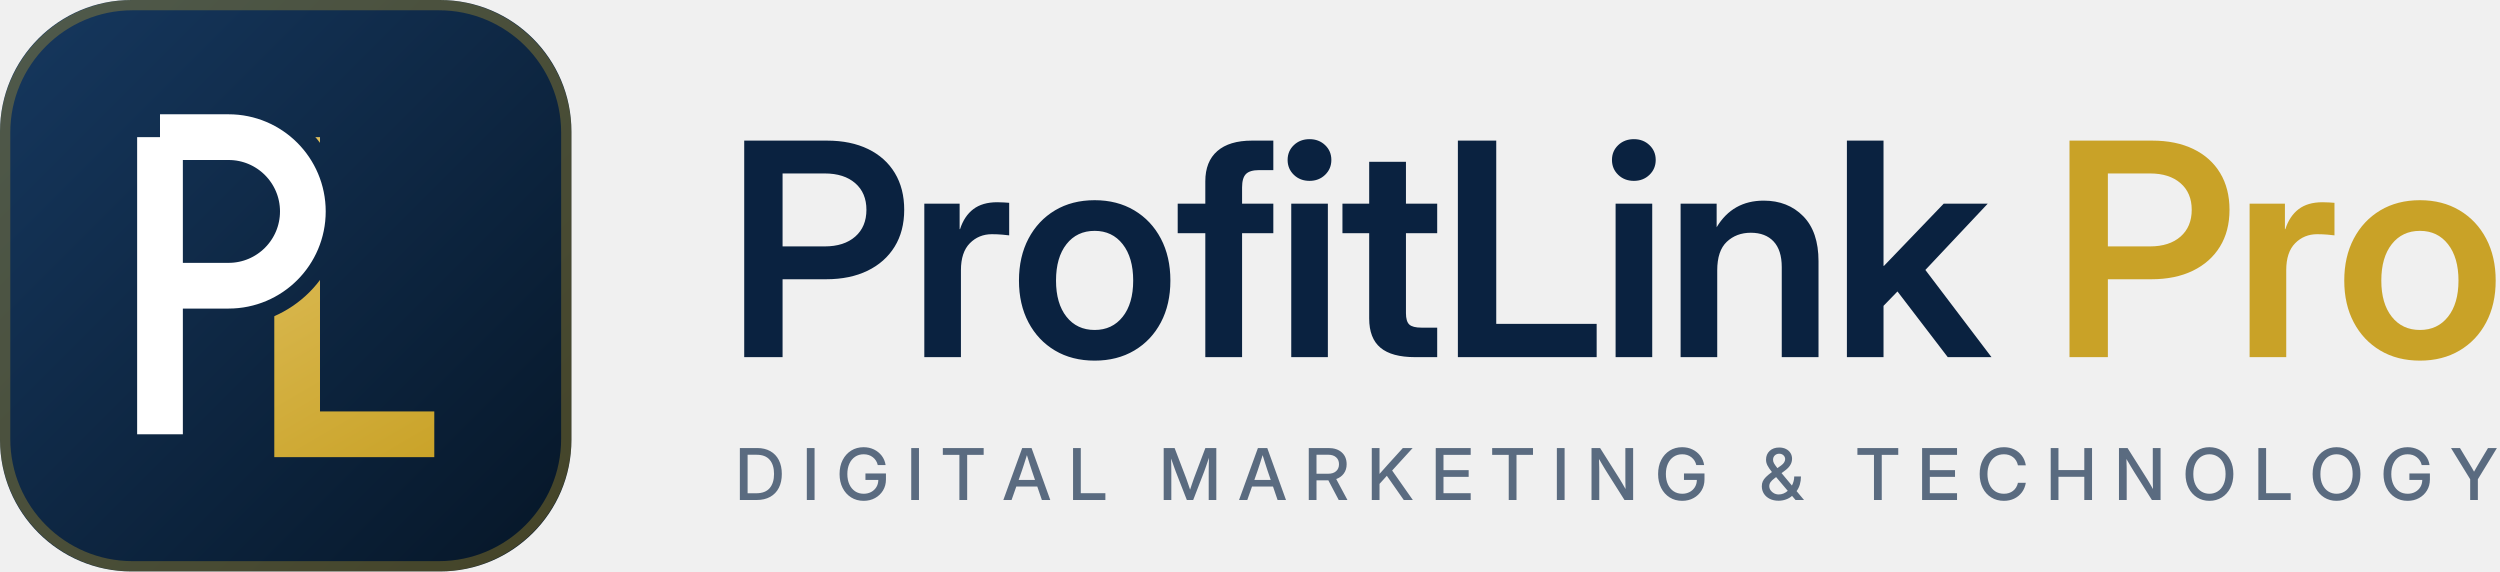
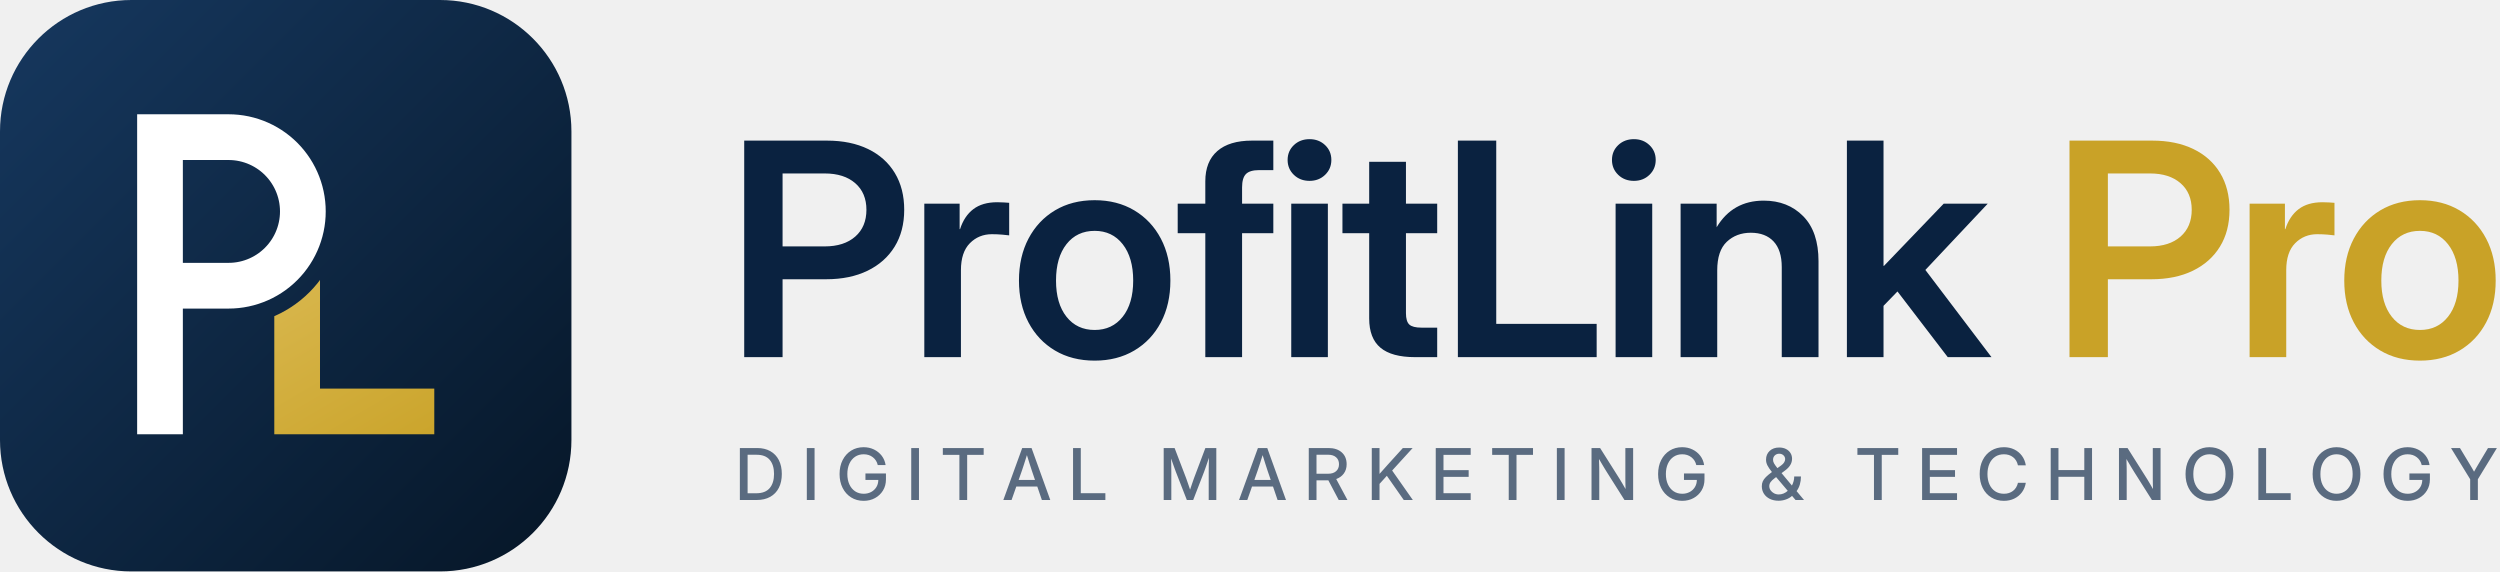
<svg xmlns="http://www.w3.org/2000/svg" viewBox="0 0 420 96" width="420" height="96" role="img" aria-label="ProfitLink Pro">
  <defs>
    <linearGradient id="navyh" gradientUnits="userSpaceOnUse" x1="0" y1="0" x2="100" y2="100">
      <stop offset="0" stop-color="#16385F" />
      <stop offset="1" stop-color="#061627" />
    </linearGradient>
    <linearGradient id="goldh" gradientUnits="userSpaceOnUse" x1="45" y1="20" x2="80" y2="80">
      <stop offset="0" stop-color="#E2C466" />
      <stop offset="1" stop-color="#C9A227" />
    </linearGradient>
-     <mask id="knockh" maskUnits="userSpaceOnUse" x="0" y="0" width="100" height="100">
-       <rect x="0" y="0" width="100" height="100" fill="#fff" />
-       <g fill="none" stroke="#000" stroke-width="14" stroke-linecap="butt">
-         <path d="M28 24 V 76" />
-         <path d="M28 24 H 40 A 13 13 0 0 1 40 50 H 28" />
-       </g>
-     </mask>
  </defs>
  <g transform="scale(0.96)">
    <rect x="0" y="0" width="100" height="100" rx="23" fill="url(#navyh)" />
-     <rect x="0.9" y="0.9" width="98.2" height="98.2" rx="22.3" fill="none" stroke="#C9A227" stroke-opacity="0.32" stroke-width="1.8" />
-     <g fill="none" stroke-width="8" stroke-linecap="butt" stroke-linejoin="miter">
-       <path d="M52 24 V 76 H 76" stroke="url(#goldh)" mask="url(#knockh)" />
-       <path d="M28 24 V 76" stroke="#FFFFFF" />
-       <path d="M28 24 H 40 A 13 13 0 0 1 40 50 H 28" stroke="#FFFFFF" />
-     </g>
+     <path d="M48.000 76.000 L76.000 76.000 L76.000 68.000 L56.000 68.000 L56.000 48.995 L55.545 49.588 L54.865 50.384 L54.144 51.144 L53.384 51.865 L52.588 52.545 L51.757 53.182 L50.894 53.775 L50.001 54.323 L49.081 54.822 L48.136 55.273 L48.000 55.329 Z" fill="url(#goldh)" />
+     <path d="M40.052 54.000 L40.890 53.978 L41.777 53.908 L42.660 53.792 L43.535 53.630 L44.400 53.422 L45.254 53.169 L46.093 52.872 L46.915 52.532 L47.718 52.148 L48.501 51.724 L49.260 51.259 L49.993 50.754 L50.699 50.213 L51.376 49.634 L52.022 49.022 L52.634 48.376 L53.213 47.699 L53.754 46.993 L54.259 46.260 L54.724 45.501 L55.148 44.718 L55.532 43.915 L55.872 43.093 L56.169 42.254 L56.422 41.400 L56.630 40.535 L56.792 39.660 L56.908 38.777 L56.978 37.890 L57.001 37.000 L56.978 36.110 L56.908 35.223 L56.792 34.340 L56.630 33.465 L56.422 32.600 L56.169 31.746 L55.872 30.907 L55.532 30.085 L55.148 29.282 L54.724 28.499 L54.259 27.740 L53.754 27.007 L53.213 26.301 L52.634 25.624 L52.022 24.978 L51.376 24.366 L50.699 23.787 L49.993 23.246 L49.260 22.741 L48.501 22.276 L47.718 21.852 L46.915 21.468 L46.093 21.128 L45.254 20.831 L44.400 20.578 L43.535 20.370 L42.660 20.208 L41.777 20.092 L40.890 20.022 L40.052 20.000 L32.000 20.000 L28.000 20.000 L24.000 20.000 L24.000 76.000 L32.000 76.000 L32.000 54.000 Z M40.471 28.014 L40.941 28.051 L41.408 28.112 L41.871 28.198 L42.329 28.308 L42.781 28.442 L43.225 28.599 L43.660 28.779 L44.085 28.982 L44.499 29.207 L44.901 29.453 L45.289 29.720 L45.663 30.007 L46.021 30.313 L46.363 30.637 L46.687 30.979 L46.993 31.337 L47.280 31.711 L47.547 32.099 L47.793 32.501 L48.018 32.915 L48.221 33.340 L48.401 33.775 L48.558 34.219 L48.692 34.671 L48.802 35.129 L48.888 35.592 L48.949 36.059 L48.986 36.529 L48.999 37.000 L48.986 37.471 L48.949 37.941 L48.888 38.408 L48.802 38.871 L48.692 39.329 L48.558 39.781 L48.401 40.225 L48.221 40.660 L48.018 41.085 L47.793 41.499 L47.547 41.901 L47.280 42.289 L46.993 42.663 L46.687 43.021 L46.363 43.363 L46.021 43.687 L45.663 43.993 L45.289 44.280 L44.901 44.547 L44.499 44.793 L44.085 45.018 L43.660 45.221 L43.225 45.401 L42.781 45.558 L42.329 45.692 L41.871 45.802 L41.408 45.888 L40.941 45.949 L40.471 45.986 L39.948 46.000 L32.000 46.000 L32.000 28.000 L39.948 28.000 Z" fill="#FFFFFF" />
  </g>
  <g transform="translate(122.00 60.00) scale(0.024414)" fill="#0A2240">
    <path d="M124.0 0V-1490H693.0Q857.0 -1490 976.5 -1432.0Q1096.0 -1374 1160.5 -1267.0Q1225.0 -1160 1225.0 -1014Q1225.0 -867 1159.0 -760.0Q1093.0 -653 972.5 -594.5Q852.0 -536 688.0 -536H388.0V0ZM388.0 -762H678.0Q811.0 -762 888.0 -829.5Q965.0 -897 965.0 -1014Q965.0 -1130 888.0 -1197.0Q811.0 -1264 678.0 -1264H388.0Z M1363.328 0V-1056H1606.328V-881H1609.328Q1638.328 -971 1700.828 -1018.5Q1763.328 -1066 1865.328 -1066Q1891.328 -1066 1911.828 -1064.5Q1932.328 -1063 1947.328 -1062V-838Q1933.328 -840 1899.328 -843.0Q1865.328 -846 1828.328 -846Q1738.328 -846 1676.828 -784.0Q1615.328 -722 1615.328 -598V0Z M2535.656 24Q2379.656 24 2262.656 -45.5Q2145.656 -115 2080.156 -239.0Q2014.656 -363 2014.656 -527Q2014.656 -691 2080.156 -815.5Q2145.656 -940 2262.656 -1010.0Q2379.656 -1080 2535.656 -1080Q2690.656 -1080 2808.156 -1010.0Q2925.656 -940 2991.156 -815.5Q3056.656 -691 3056.656 -527Q3056.656 -363 2991.156 -239.0Q2925.656 -115 2808.156 -45.5Q2690.656 24 2535.656 24ZM2535.656 -187Q2656.656 -187 2728.656 -278.0Q2800.656 -369 2800.656 -527Q2800.656 -685 2728.656 -777.0Q2656.656 -869 2535.656 -869Q2413.656 -869 2341.656 -777.5Q2269.656 -686 2269.656 -527Q2269.656 -369 2341.656 -278.0Q2413.656 -187 2535.656 -187Z M3764.984 -1056V-853H3549.984V0H3296.984V-853H3106.984V-1056H3296.984V-1210Q3296.984 -1346 3379.484 -1418.0Q3461.984 -1490 3617.984 -1490H3764.984V-1287H3667.984Q3602.984 -1287 3576.484 -1260.0Q3549.984 -1233 3549.984 -1168V-1056Z M3888.312 0V-1056H4140.312V0ZM4014.312 -1213Q3949.312 -1213 3906.312 -1254.5Q3863.312 -1296 3863.312 -1357Q3863.312 -1418 3906.312 -1459.0Q3949.312 -1500 4014.312 -1500Q4078.312 -1500 4121.312 -1459.0Q4164.312 -1418 4164.312 -1357Q4164.312 -1296 4121.312 -1254.5Q4078.312 -1213 4014.312 -1213Z M4892.64 -1056V-853H4677.64V-303Q4677.64 -246 4700.64 -224.5Q4723.64 -203 4784.64 -203H4892.64V0H4740.64Q4579.64 0 4502.14 -65.0Q4424.64 -130 4424.64 -266V-853H4240.64V-1056H4424.64V-1344H4677.64V-1056Z M5034.968 0V-1490H5298.968V-229H5989.968V0Z M6120.296 0V-1056H6372.296V0ZM6246.296 -1213Q6181.296 -1213 6138.296 -1254.5Q6095.296 -1296 6095.296 -1357Q6095.296 -1418 6138.296 -1459.0Q6181.296 -1500 6246.296 -1500Q6310.296 -1500 6353.296 -1459.0Q6396.296 -1418 6396.296 -1357Q6396.296 -1296 6353.296 -1254.5Q6310.296 -1213 6246.296 -1213Z M6819.624 -597V0H6567.624V-1056H6815.624V-894Q6925.624 -1077 7139.624 -1077Q7305.624 -1077 7411.124 -970.0Q7516.624 -863 7516.624 -660V0H7263.624V-620Q7263.624 -736 7207.624 -796.0Q7151.624 -856 7050.624 -856Q6951.624 -856 6885.624 -794.0Q6819.624 -732 6819.624 -597Z M7711.952 0V-1490H7963.952V-628H7966.952L8377.952 -1056H8680.952L8251.952 -600L8706.952 0H8405.952L8059.952 -452L7963.952 -353V0Z" />
  </g>
  <g transform="translate(344.65 60.00) scale(0.024414)" fill="#C9A227">
    <path d="M124.0 0V-1490H693.0Q857.0 -1490 976.5 -1432.0Q1096.0 -1374 1160.5 -1267.0Q1225.0 -1160 1225.0 -1014Q1225.0 -867 1159.0 -760.0Q1093.0 -653 972.5 -594.5Q852.0 -536 688.0 -536H388.0V0ZM388.0 -762H678.0Q811.0 -762 888.0 -829.5Q965.0 -897 965.0 -1014Q965.0 -1130 888.0 -1197.0Q811.0 -1264 678.0 -1264H388.0Z M1363.328 0V-1056H1606.328V-881H1609.328Q1638.328 -971 1700.828 -1018.5Q1763.328 -1066 1865.328 -1066Q1891.328 -1066 1911.828 -1064.5Q1932.328 -1063 1947.328 -1062V-838Q1933.328 -840 1899.328 -843.0Q1865.328 -846 1828.328 -846Q1738.328 -846 1676.828 -784.0Q1615.328 -722 1615.328 -598V0Z M2535.656 24Q2379.656 24 2262.656 -45.5Q2145.656 -115 2080.156 -239.0Q2014.656 -363 2014.656 -527Q2014.656 -691 2080.156 -815.5Q2145.656 -940 2262.656 -1010.0Q2379.656 -1080 2535.656 -1080Q2690.656 -1080 2808.156 -1010.0Q2925.656 -940 2991.156 -815.5Q3056.656 -691 3056.656 -527Q3056.656 -363 2991.156 -239.0Q2925.656 -115 2808.156 -45.5Q2690.656 24 2535.656 24ZM2535.656 -187Q2656.656 -187 2728.656 -278.0Q2800.656 -369 2800.656 -527Q2800.656 -685 2728.656 -777.0Q2656.656 -869 2535.656 -869Q2413.656 -869 2341.656 -777.5Q2269.656 -686 2269.656 -527Q2269.656 -369 2341.656 -278.0Q2413.656 -187 2535.656 -187Z" />
  </g>
  <g transform="translate(123.50 84.00) scale(0.005859)" fill="#5A6B80">
    <path d="M618.0 0H136.0V-1490H633.0Q852.0 -1490 1010.5 -1400.0Q1169.0 -1310 1254.0 -1143.5Q1339.0 -977 1339.0 -747Q1339.0 -516 1253.5 -348.5Q1168.0 -181 1006.5 -90.5Q845.0 0 618.0 0ZM358.0 -193H604.0Q865.0 -193 990.5 -340.0Q1116.0 -487 1116.0 -747Q1116.0 -1006 992.0 -1151.5Q868.0 -1297 619.0 -1297H358.0Z M2277.963 -1490V0H2055.963V-1490Z M3684.926 24Q3482.926 24 3326.926 -74.0Q3170.926 -172 3082.926 -345.0Q2994.926 -518 2994.926 -744Q2994.926 -974 3083.926 -1147.0Q3172.926 -1320 3328.426 -1417.0Q3483.926 -1514 3683.926 -1514Q3845.926 -1514 3980.426 -1449.0Q4114.926 -1384 4203.426 -1269.0Q4291.926 -1154 4314.926 -1002H4089.926Q4058.926 -1140 3949.926 -1225.5Q3840.926 -1311 3686.926 -1311Q3545.926 -1311 3440.426 -1240.0Q3334.926 -1169 3276.426 -1041.5Q3217.926 -914 3217.926 -744Q3217.926 -575 3276.426 -447.5Q3334.926 -320 3440.426 -249.5Q3545.926 -179 3687.926 -179Q3804.926 -179 3899.426 -229.0Q3993.926 -279 4049.426 -368.5Q4104.926 -458 4105.926 -576H3736.926V-761H4324.926V-590Q4324.926 -412 4240.926 -273.5Q4156.926 -135 4012.426 -55.5Q3867.926 24 3684.926 24Z M5271.89 -1490V0H5049.89V-1490Z M5955.853 -1295V-1490H7126.853V-1295H6653.853V0H6430.853V-1295Z M7690.816 0 8231.816 -1490H8499.816L9036.816 0H8795.816L8663.816 -387H8062.816L7926.816 0ZM8129.816 -576H8598.816L8508.816 -840Q8478.816 -932 8444.816 -1037.0Q8410.816 -1142 8366.816 -1287Q8321.816 -1142 8287.816 -1037.0Q8253.816 -932 8222.816 -840Z M9689.779 0V-1490H9911.779V-195H10616.779V0Z M12288.706 0V-1490H12601.706L12935.706 -617Q12955.706 -560 12987.706 -467.5Q13019.706 -375 13045.706 -297Q13070.706 -375 13102.706 -467.5Q13134.706 -560 13154.706 -617L13483.706 -1490H13797.706V0H13579.706V-812Q13579.706 -892 13581.706 -998.5Q13583.706 -1105 13586.706 -1211Q13545.706 -1090 13509.206 -983.0Q13472.706 -876 13448.706 -812L13134.706 0H12952.706L12635.706 -812Q12612.706 -873 12577.206 -973.5Q12541.706 -1074 12500.706 -1190Q12503.706 -1088 12505.706 -988.0Q12507.706 -888 12507.706 -812V0Z M14449.669 0 14990.669 -1490H15258.669L15795.669 0H15554.669L15422.669 -387H14821.669L14685.669 0ZM14888.669 -576H15357.669L15267.669 -840Q15237.669 -932 15203.669 -1037.0Q15169.669 -1142 15125.669 -1287Q15080.669 -1142 15046.669 -1037.0Q15012.669 -932 14981.669 -840Z M16448.632 0V-1490H17015.632Q17254.632 -1490 17394.632 -1365.0Q17534.632 -1240 17534.632 -1026Q17534.632 -870 17454.632 -760.5Q17374.632 -651 17235.632 -601L17557.632 0H17307.632L17010.632 -564Q17005.632 -564 17000.632 -564H16670.632V0ZM16670.632 -753H17006.632Q17150.632 -753 17233.132 -826.5Q17315.632 -900 17315.632 -1026Q17315.632 -1152 17232.632 -1225.0Q17149.632 -1298 17005.632 -1298H16670.632Z M18255.595 0V-1490H18477.595V-748Q18538.595 -817 18599.595 -885.0Q18660.595 -953 18722.595 -1023L19146.595 -1490H19427.595L18839.595 -845L19432.595 0H19172.595L18687.595 -694L18477.595 -462V0Z M20089.559 0V-1490H21091.559V-1295H20311.559V-856H21033.559V-663H20311.559V-195H21091.559V0Z M21707.522 -1295V-1490H22878.522V-1295H22405.522V0H22182.522V-1295Z M23784.485 -1490V0H23562.485V-1490Z M24556.448 0V-1490H24802.448L25371.448 -589Q25397.448 -547 25442.448 -470.0Q25487.448 -393 25532.448 -314Q25529.448 -395 25527.948 -478.5Q25526.448 -562 25526.448 -603V-1490H25749.448V0H25501.448L24992.448 -805Q24961.448 -854 24902.948 -951.5Q24844.448 -1049 24770.448 -1176Q24775.448 -1045 24776.948 -950.5Q24778.448 -856 24778.448 -806V0Z M27155.411 24Q26953.411 24 26797.411 -74.0Q26641.411 -172 26553.411 -345.0Q26465.411 -518 26465.411 -744Q26465.411 -974 26554.411 -1147.0Q26643.411 -1320 26798.911 -1417.0Q26954.411 -1514 27154.411 -1514Q27316.411 -1514 27450.911 -1449.0Q27585.411 -1384 27673.911 -1269.0Q27762.411 -1154 27785.411 -1002H27560.411Q27529.411 -1140 27420.411 -1225.5Q27311.411 -1311 27157.411 -1311Q27016.411 -1311 26910.911 -1240.0Q26805.411 -1169 26746.911 -1041.5Q26688.411 -914 26688.411 -744Q26688.411 -575 26746.911 -447.5Q26805.411 -320 26910.911 -249.5Q27016.411 -179 27158.411 -179Q27275.411 -179 27369.911 -229.0Q27464.411 -279 27519.911 -368.5Q27575.411 -458 27576.411 -576H27207.411V-761H27795.411V-590Q27795.411 -412 27711.411 -273.5Q27627.411 -135 27482.911 -55.5Q27338.411 24 27155.411 24Z M29921.338 21Q29776.338 21 29668.338 -32.5Q29560.338 -86 29499.838 -180.0Q29439.338 -274 29439.338 -396Q29439.338 -471 29466.338 -533.0Q29493.338 -595 29556.838 -658.5Q29620.338 -722 29729.338 -802Q29637.338 -918 29598.838 -995.0Q29560.338 -1072 29560.338 -1156Q29560.338 -1311 29664.338 -1408.0Q29768.338 -1505 29937.338 -1505Q30047.338 -1505 30130.338 -1463.5Q30213.338 -1422 30259.838 -1349.0Q30306.338 -1276 30306.338 -1182Q30306.338 -994 30108.338 -848L30005.338 -771L30302.338 -415Q30333.338 -473 30350.838 -539.0Q30368.338 -605 30368.338 -674H30561.338Q30561.338 -553 30530.338 -446.0Q30499.338 -339 30436.338 -255L30649.338 0H30406.338L30306.338 -118Q30235.338 -53 30132.838 -16.0Q30030.338 21 29921.338 21ZM30183.338 -263 29849.338 -657 29808.338 -626Q29728.338 -567 29690.838 -514.0Q29653.338 -461 29653.338 -399Q29653.338 -334 29690.338 -279.5Q29727.338 -225 29789.338 -192.0Q29851.338 -159 29928.338 -159Q29997.338 -159 30062.838 -186.5Q30128.338 -214 30183.338 -263ZM29886.338 -914 29995.338 -992Q30053.338 -1034 30080.838 -1080.5Q30108.338 -1127 30108.338 -1172Q30108.338 -1236 30060.338 -1281.5Q30012.338 -1327 29937.338 -1327Q29863.338 -1327 29812.338 -1279.0Q29761.338 -1231 29761.338 -1152Q29761.338 -1101 29789.838 -1050.0Q29818.338 -999 29886.338 -914Z M32180.264 -1295V-1490H33351.264V-1295H32878.264V0H32655.264V-1295Z M34035.228 0V-1490H35037.228V-1295H34257.228V-856H34979.228V-663H34257.228V-195H35037.228V0Z M36381.191 24Q36176.191 24 36019.191 -73.0Q35862.191 -170 35774.191 -343.0Q35686.191 -516 35686.191 -744Q35686.191 -974 35774.191 -1147.0Q35862.191 -1320 36018.691 -1417.0Q36175.191 -1514 36381.191 -1514Q36544.191 -1514 36676.691 -1450.0Q36809.191 -1386 36896.191 -1269.5Q36983.191 -1153 37009.191 -994H36783.191Q36750.191 -1146 36642.691 -1228.5Q36535.191 -1311 36383.191 -1311Q36236.191 -1311 36130.191 -1240.0Q36024.191 -1169 35966.691 -1041.0Q35909.191 -913 35909.191 -744Q35909.191 -575 35966.191 -448.0Q36023.191 -321 36129.691 -250.0Q36236.191 -179 36383.191 -179Q36534.191 -179 36641.691 -261.0Q36749.191 -343 36784.191 -494H37009.191Q36983.191 -336 36896.191 -219.5Q36809.191 -103 36676.691 -39.5Q36544.191 24 36381.191 24Z M37723.154 0V-1490H37945.154V-859H38686.154V-1490H38908.154V0H38686.154V-665H37945.154V0Z M39680.117 0V-1490H39926.117L40495.117 -589Q40521.117 -547 40566.117 -470.0Q40611.117 -393 40656.117 -314Q40653.117 -395 40651.617 -478.5Q40650.117 -562 40650.117 -603V-1490H40873.117V0H40625.117L40116.117 -805Q40085.117 -854 40026.617 -951.5Q39968.117 -1049 39894.117 -1176Q39899.117 -1045 39900.617 -950.5Q39902.117 -856 39902.117 -806V0Z M42274.08 24Q42076.08 24 41921.08 -73.0Q41766.08 -170 41677.58 -343.0Q41589.08 -516 41589.08 -744Q41589.08 -973 41677.58 -1146.5Q41766.08 -1320 41921.08 -1417.0Q42076.08 -1514 42274.08 -1514Q42473.08 -1514 42628.08 -1417.0Q42783.08 -1320 42871.58 -1146.5Q42960.08 -973 42960.08 -744Q42960.08 -516 42871.58 -343.0Q42783.08 -170 42628.08 -73.0Q42473.08 24 42274.08 24ZM42274.08 -179Q42403.08 -179 42508.08 -244.5Q42613.08 -310 42675.08 -436.5Q42737.08 -563 42737.08 -744Q42737.08 -926 42675.08 -1053.0Q42613.08 -1180 42508.08 -1245.5Q42403.08 -1311 42274.08 -1311Q42146.08 -1311 42041.08 -1245.5Q41936.08 -1180 41874.08 -1053.0Q41812.08 -926 41812.08 -744Q41812.08 -563 41874.08 -436.5Q41936.08 -310 42041.08 -244.5Q42146.08 -179 42274.08 -179Z M43677.044 0V-1490H43899.044V-195H44604.044V0Z M45918.007 24Q45720.007 24 45565.007 -73.0Q45410.007 -170 45321.507 -343.0Q45233.007 -516 45233.007 -744Q45233.007 -973 45321.507 -1146.5Q45410.007 -1320 45565.007 -1417.0Q45720.007 -1514 45918.007 -1514Q46117.007 -1514 46272.007 -1417.0Q46427.007 -1320 46515.507 -1146.5Q46604.007 -973 46604.007 -744Q46604.007 -516 46515.507 -343.0Q46427.007 -170 46272.007 -73.0Q46117.007 24 45918.007 24ZM45918.007 -179Q46047.007 -179 46152.007 -244.5Q46257.007 -310 46319.007 -436.5Q46381.007 -563 46381.007 -744Q46381.007 -926 46319.007 -1053.0Q46257.007 -1180 46152.007 -1245.5Q46047.007 -1311 45918.007 -1311Q45790.007 -1311 45685.007 -1245.5Q45580.007 -1180 45518.007 -1053.0Q45456.007 -926 45456.007 -744Q45456.007 -563 45518.007 -436.5Q45580.007 -310 45685.007 -244.5Q45790.007 -179 45918.007 -179Z M47955.97 24Q47753.97 24 47597.97 -74.0Q47441.97 -172 47353.97 -345.0Q47265.97 -518 47265.97 -744Q47265.97 -974 47354.97 -1147.0Q47443.97 -1320 47599.47 -1417.0Q47754.97 -1514 47954.97 -1514Q48116.97 -1514 48251.47 -1449.0Q48385.97 -1384 48474.47 -1269.0Q48562.97 -1154 48585.97 -1002H48360.97Q48329.97 -1140 48220.97 -1225.5Q48111.97 -1311 47957.97 -1311Q47816.97 -1311 47711.47 -1240.0Q47605.97 -1169 47547.47 -1041.5Q47488.97 -914 47488.97 -744Q47488.97 -575 47547.47 -447.5Q47605.97 -320 47711.47 -249.5Q47816.97 -179 47958.97 -179Q48075.97 -179 48170.47 -229.0Q48264.97 -279 48320.47 -368.5Q48375.97 -458 48376.97 -576H48007.97V-761H48595.97V-590Q48595.97 -412 48511.97 -273.5Q48427.97 -135 48283.47 -55.5Q48138.97 24 47955.97 24Z M49750.933 0V-595L49200.933 -1490H49457.933L49740.933 -1020Q49772.933 -968 49802.933 -916.0Q49832.933 -864 49861.933 -812Q49890.933 -864 49920.933 -916.0Q49950.933 -968 49981.933 -1020L50261.933 -1490H50516.933L49970.933 -595V0Z" />
  </g>
</svg>
